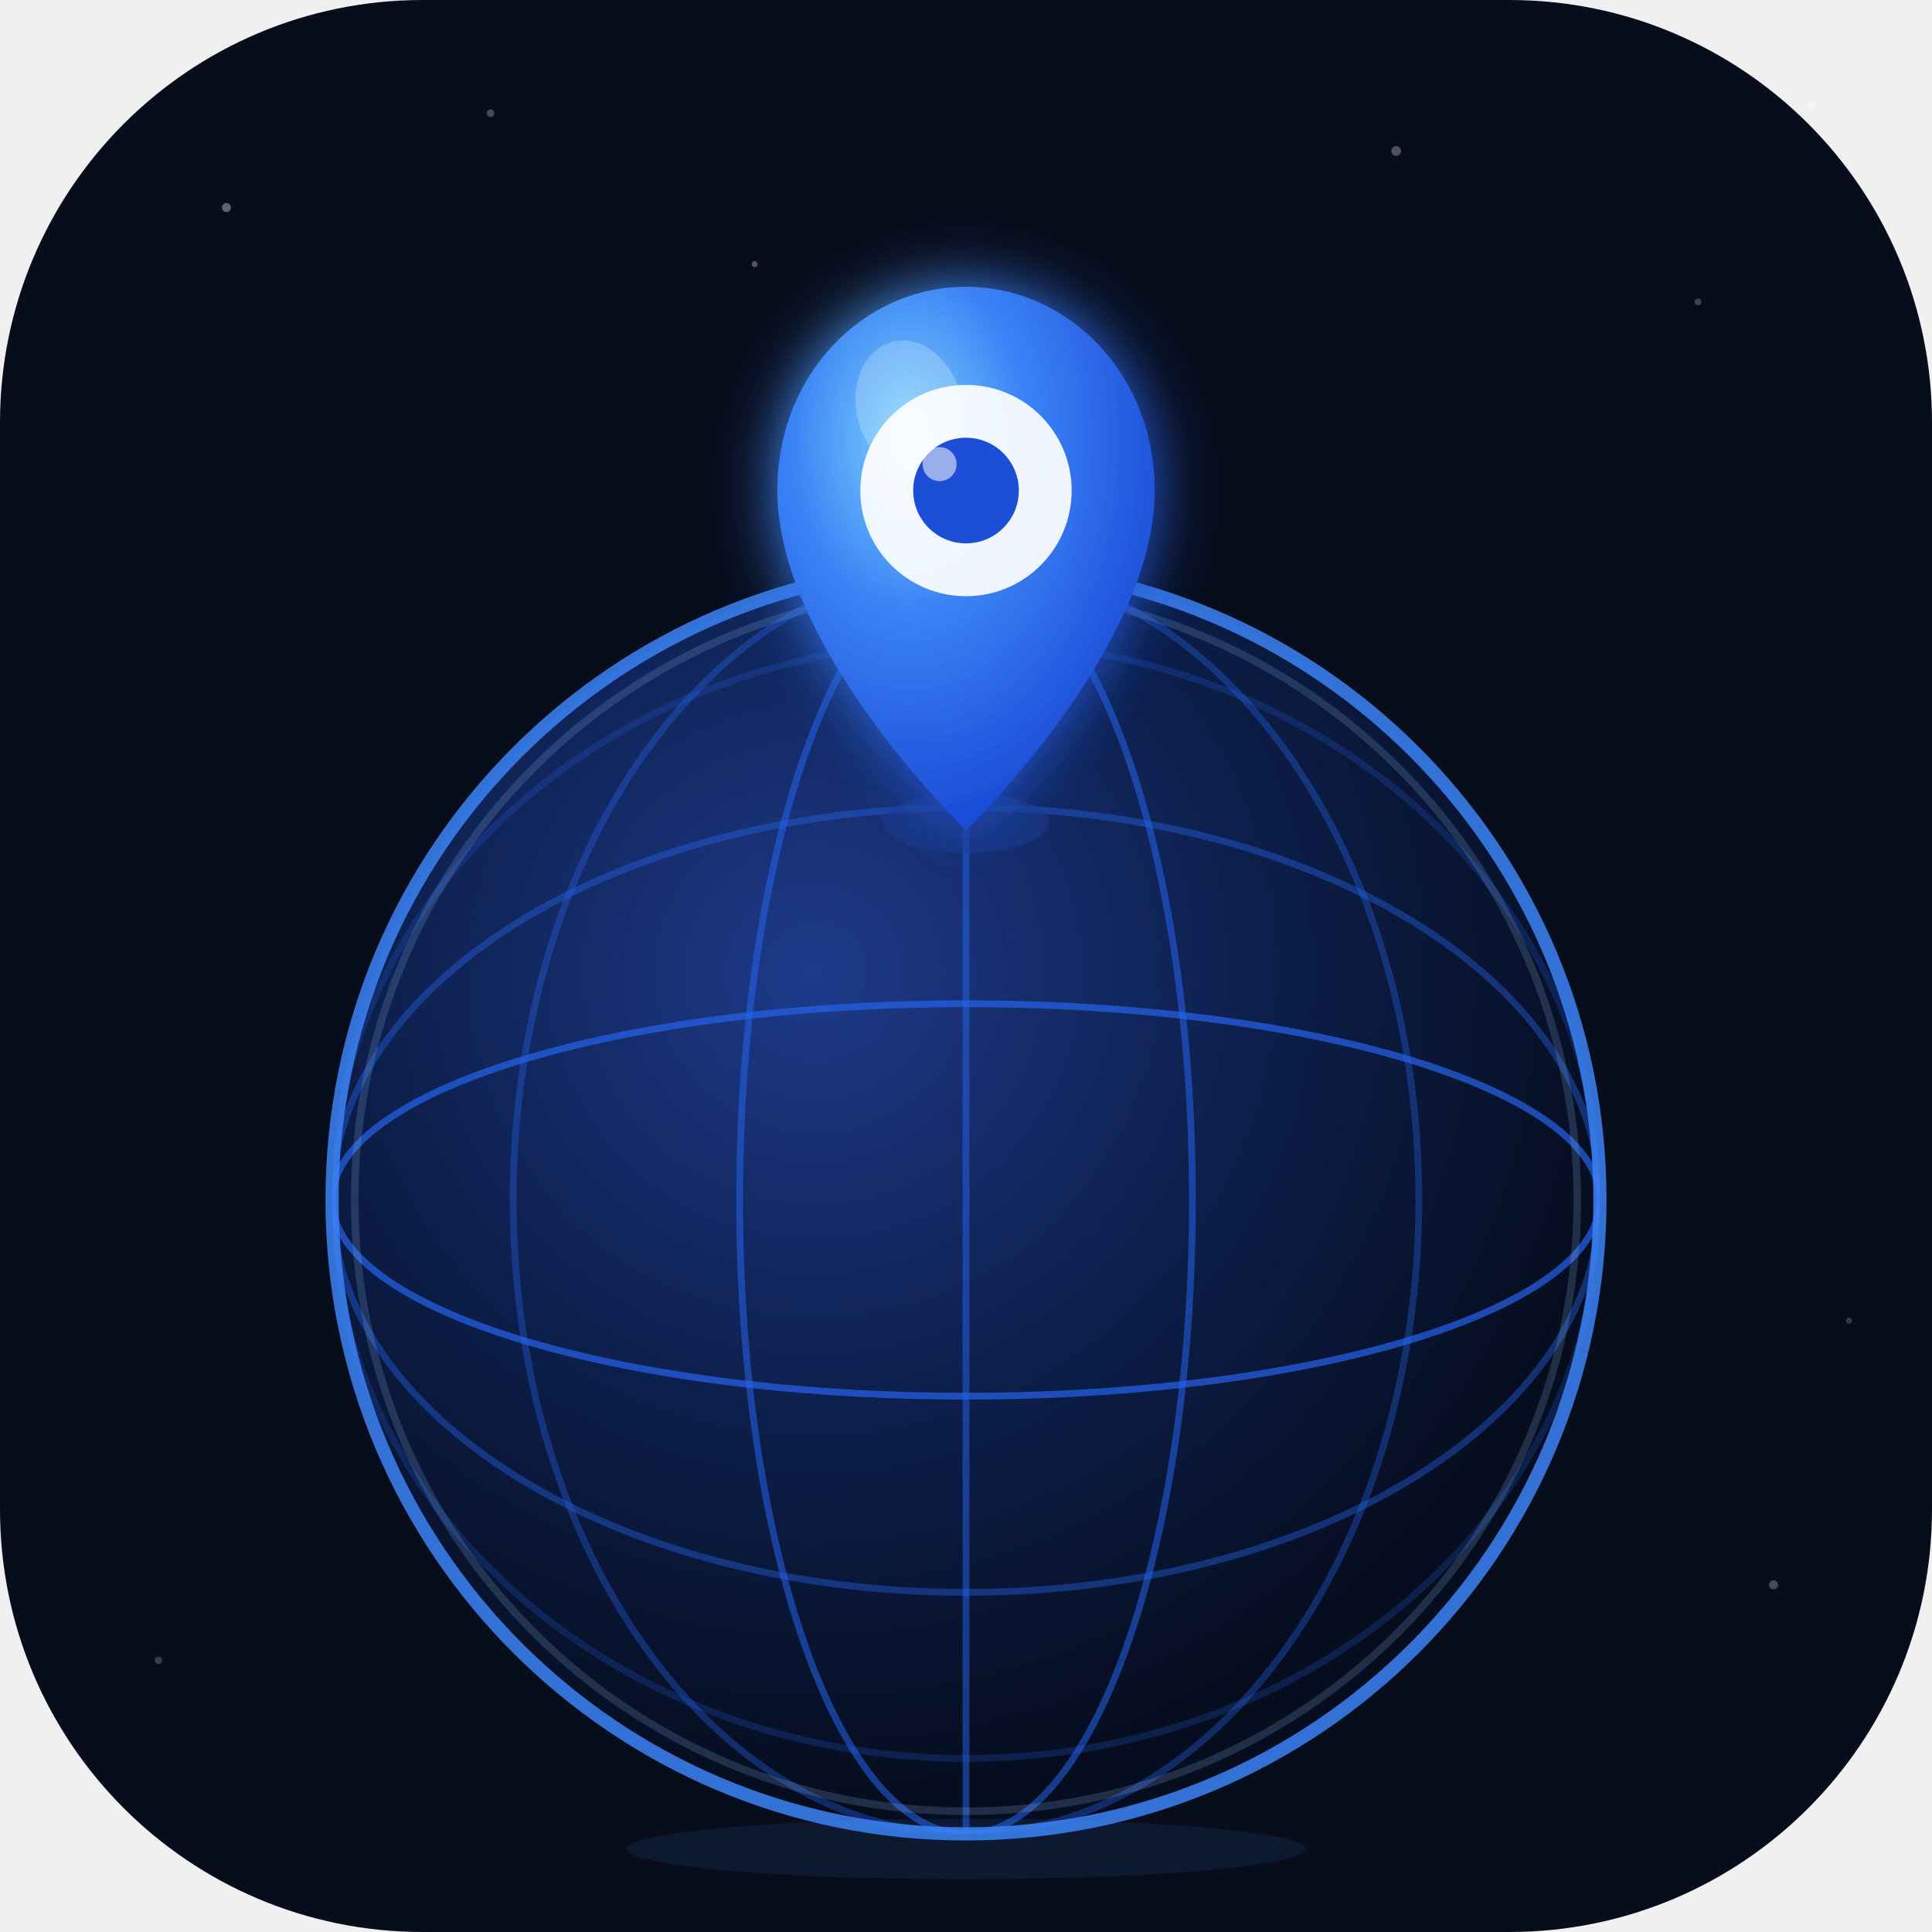
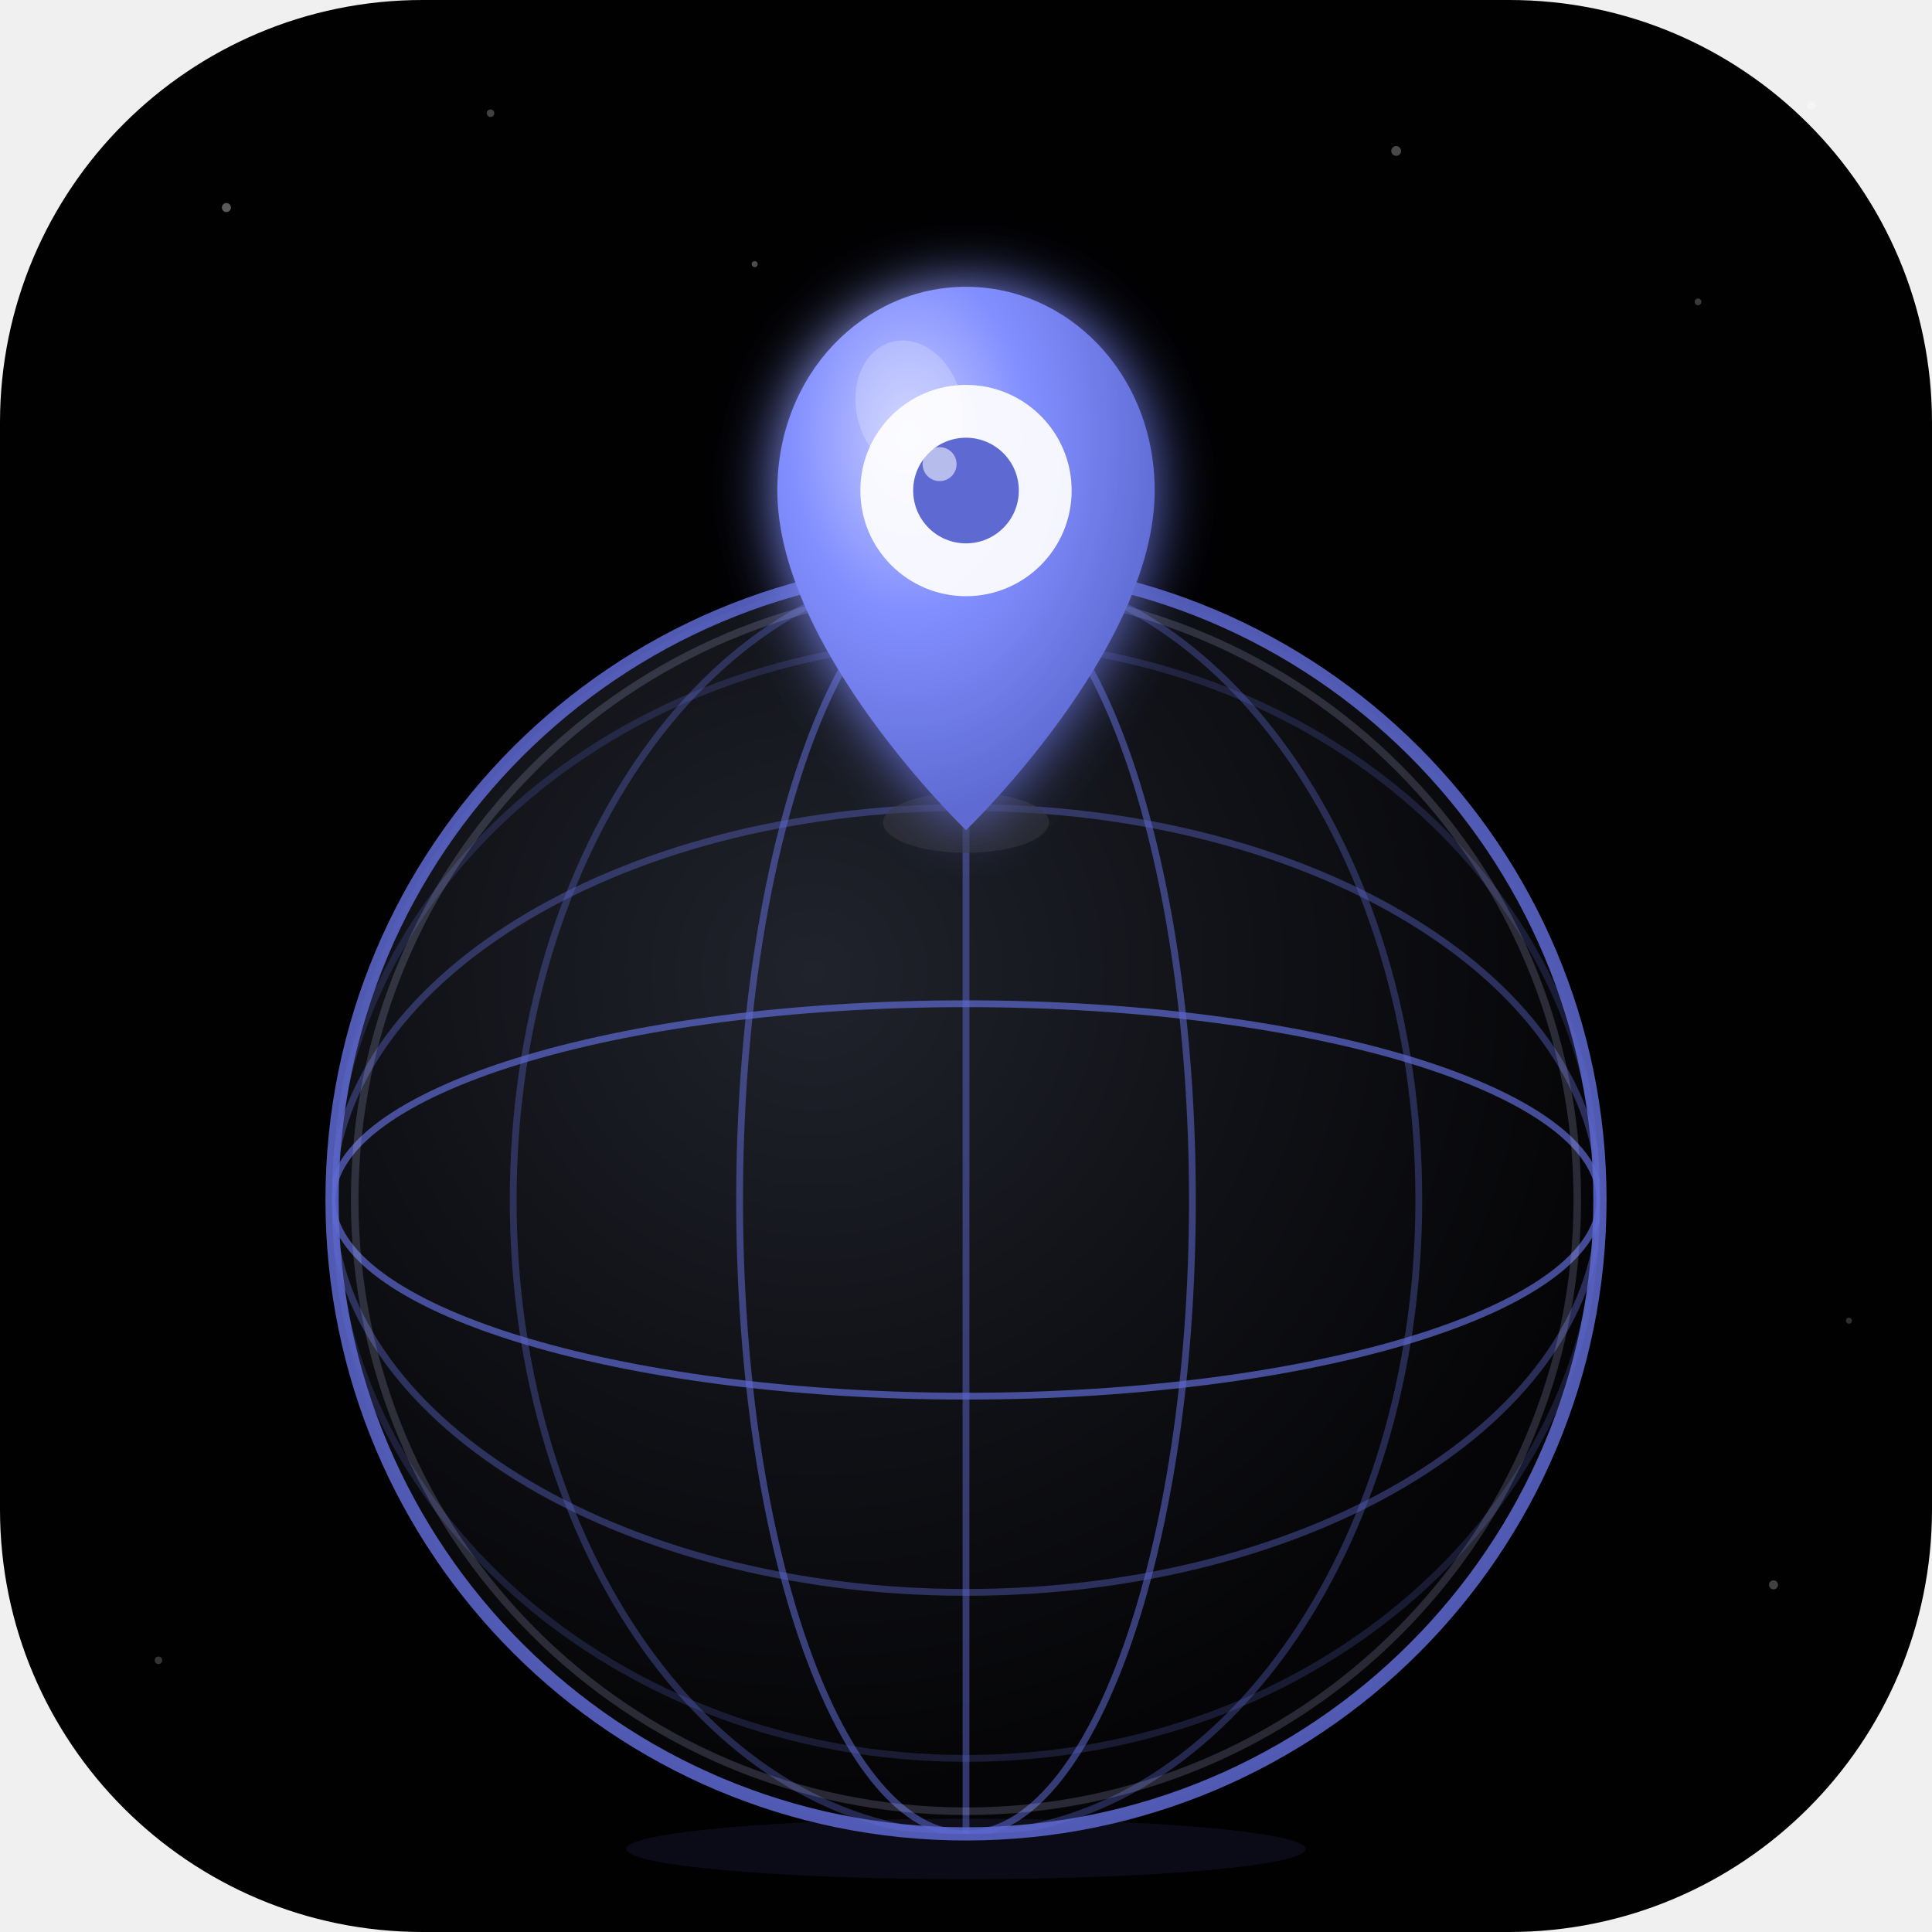
<svg xmlns="http://www.w3.org/2000/svg" viewBox="0 0 512 512">
  <defs>
    <radialGradient id="globeFill" cx="38%" cy="32%" r="65%">
-       <stop offset="0%" stop-color="#1e3a8a" />
-       <stop offset="55%" stop-color="#0c1e4a" />
-       <stop offset="100%" stop-color="#060d1f" />
+       <stop offset="0%" stop-color="#20232c" />
+       <stop offset="55%" stop-color="#101116" />
+       <stop offset="100%" stop-color="#050507" />
    </radialGradient>
    <radialGradient id="pinFill" cx="35%" cy="28%" r="70%">
-       <stop offset="0%" stop-color="#7dd3fc" />
-       <stop offset="45%" stop-color="#3b82f6" />
-       <stop offset="100%" stop-color="#1d4ed8" />
+       <stop offset="0%" stop-color="#c6ccff" />
+       <stop offset="45%" stop-color="#828fff" />
+       <stop offset="100%" stop-color="#5e6ad2" />
    </radialGradient>
    <filter id="pinGlow" x="-30%" y="-30%" width="160%" height="160%">
      <feGaussianBlur in="SourceGraphic" stdDeviation="8" result="blur" />
      <feMerge>
        <feMergeNode in="blur" />
        <feMergeNode in="SourceGraphic" />
      </feMerge>
    </filter>
    <filter id="globeShadow" x="-5%" y="-5%" width="110%" height="110%">
      <feGaussianBlur in="SourceAlpha" stdDeviation="12" result="shadow" />
      <feComposite in="SourceGraphic" in2="shadow" operator="over" />
    </filter>
    <clipPath id="globeClip">
      <circle cx="256" cy="318" r="168" />
    </clipPath>
  </defs>
-   <rect width="512" height="512" rx="112" fill="#080d1c" />
+   <rect width="512" height="512" rx="112" fill="#010102" />
  <circle cx="60" cy="55" r="1.2" fill="#ffffff" opacity="0.35" />
  <circle cx="130" cy="30" r="1.0" fill="#ffffff" opacity="0.25" />
  <circle cx="200" cy="70" r="0.8" fill="#ffffff" opacity="0.30" />
  <circle cx="370" cy="40" r="1.3" fill="#ffffff" opacity="0.28" />
  <circle cx="450" cy="80" r="0.9" fill="#ffffff" opacity="0.22" />
  <circle cx="480" cy="28" r="1.1" fill="#ffffff" opacity="0.32" />
  <circle cx="42" cy="440" r="1.0" fill="#ffffff" opacity="0.20" />
  <circle cx="470" cy="420" r="1.2" fill="#ffffff" opacity="0.25" />
  <circle cx="490" cy="350" r="0.8" fill="#ffffff" opacity="0.18" />
  <circle cx="256" cy="318" r="168" fill="url(#globeFill)" />
-   <g clip-path="url(#globeClip)" fill="none" stroke="#2563eb" stroke-width="1.8">
+   <g clip-path="url(#globeClip)" fill="none" stroke="#5e6ad2" stroke-width="1.8">
    <ellipse cx="256" cy="318" rx="168" ry="52" opacity="0.70" />
    <ellipse cx="256" cy="318" rx="168" ry="104" opacity="0.40" />
    <ellipse cx="256" cy="318" rx="168" ry="148" opacity="0.22" />
  </g>
-   <g clip-path="url(#globeClip)" fill="none" stroke="#2563eb" stroke-width="1.8">
+   <g clip-path="url(#globeClip)" fill="none" stroke="#5e6ad2" stroke-width="1.8">
    <ellipse cx="256" cy="318" rx="60" ry="168" opacity="0.55" />
    <ellipse cx="256" cy="318" rx="120" ry="168" opacity="0.35" />
    <line x1="256" y1="150" x2="256" y2="486" opacity="0.50" />
  </g>
-   <circle cx="256" cy="318" r="168" fill="none" stroke="#3b82f6" stroke-width="3.5" opacity="0.85" />
-   <circle cx="256" cy="318" r="162" fill="none" stroke="#93c5fd" stroke-width="2" opacity="0.18" />
-   <ellipse cx="256" cy="218" rx="22" ry="8" fill="#1e3a8a" opacity="0.55" />
+   <circle cx="256" cy="318" r="168" fill="none" stroke="#5e6ad2" stroke-width="3.5" opacity="0.85" />
+   <circle cx="256" cy="318" r="162" fill="none" stroke="#c6ccff" stroke-width="2" opacity="0.18" />
+   <ellipse cx="256" cy="218" rx="22" ry="8" fill="#34343a" opacity="0.55" />
  <path d="M256,76        C229,76 206,99 206,130        C206,172 256,220 256,220        C256,220 306,172 306,130        C306,99 283,76 256,76 Z" fill="url(#pinFill)" filter="url(#pinGlow)" />
  <ellipse cx="241" cy="108" rx="14" ry="18" fill="white" opacity="0.22" transform="rotate(-15,241,108)" />
  <circle cx="256" cy="130" r="28" fill="white" opacity="0.92" />
-   <circle cx="256" cy="130" r="14" fill="#1d4ed8" />
+   <circle cx="256" cy="130" r="14" fill="#5e6ad2" />
  <circle cx="249" cy="123" r="4.5" fill="white" opacity="0.55" />
-   <ellipse cx="256" cy="490" rx="90" ry="8" fill="#3b82f6" opacity="0.10" />
+   <ellipse cx="256" cy="490" rx="90" ry="8" fill="#5e6ad2" opacity="0.10" />
</svg>
